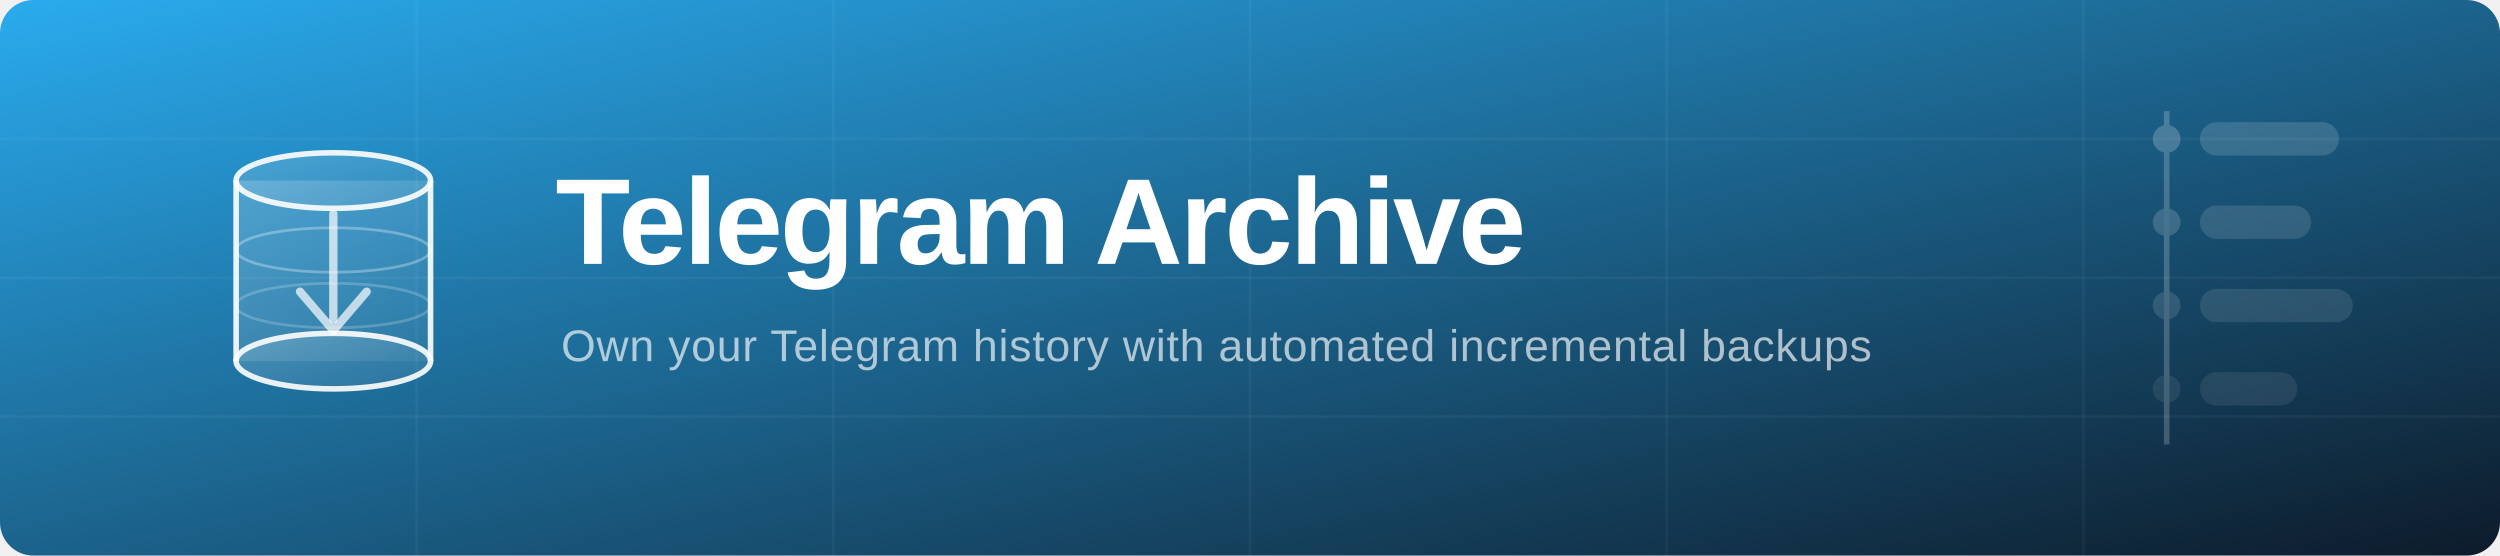
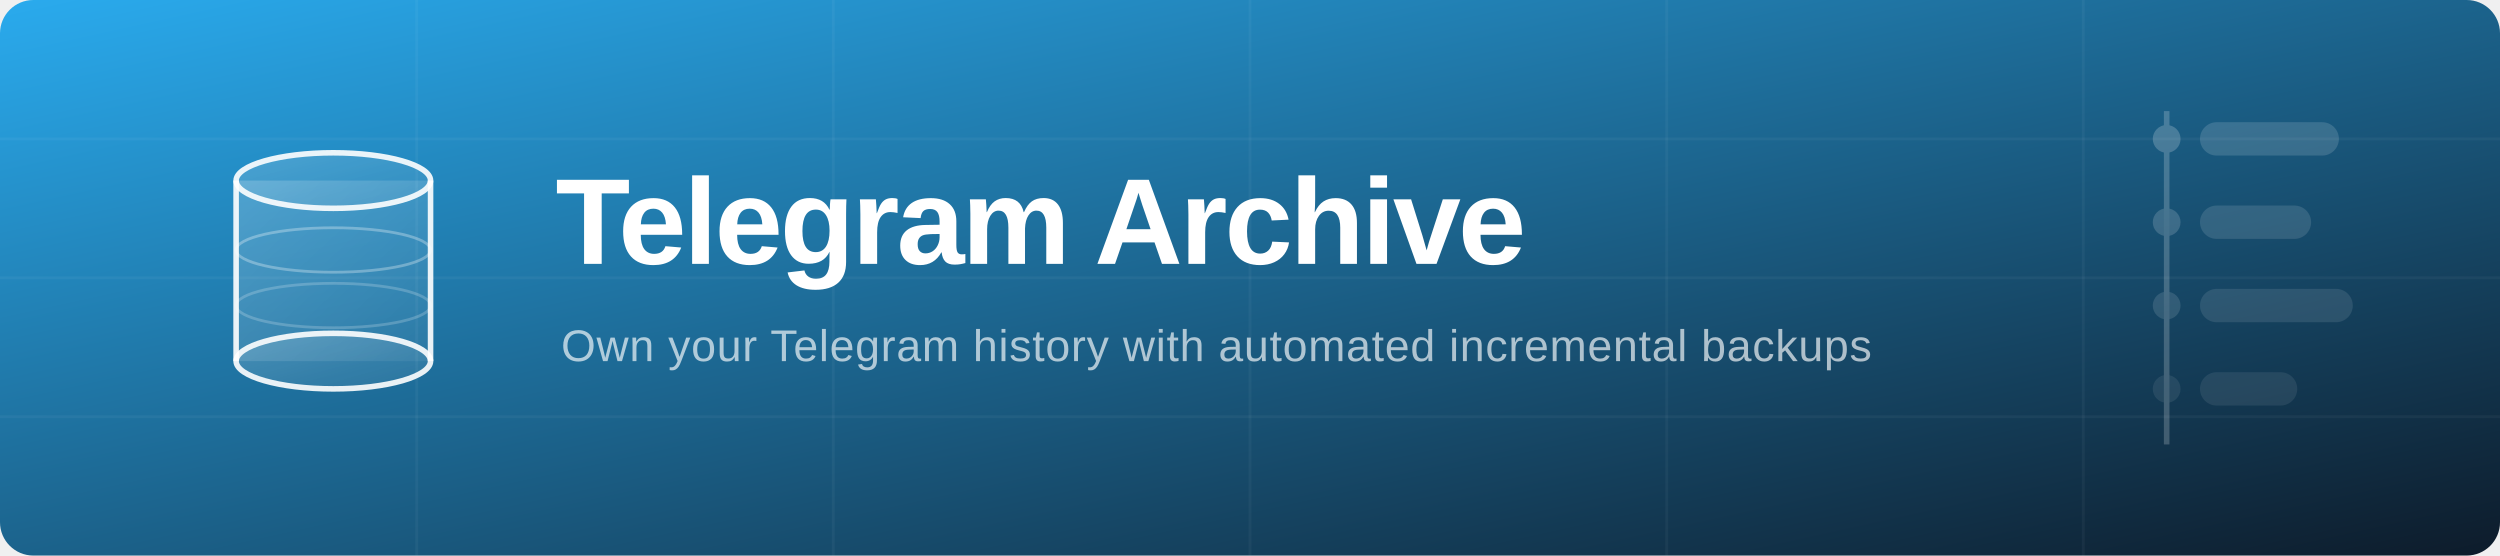
<svg xmlns="http://www.w3.org/2000/svg" viewBox="0 0 900 200" width="900" height="200">
  <defs>
    <linearGradient id="bg" x1="0%" y1="0%" x2="100%" y2="100%">
      <stop offset="0%" stop-color="#2AABEE" />
      <stop offset="100%" stop-color="#0D1B2A" />
    </linearGradient>
    <linearGradient id="glow" x1="0%" y1="0%" x2="100%" y2="100%">
      <stop offset="0%" stop-color="#ffffff" stop-opacity="0.2" />
      <stop offset="100%" stop-color="#ffffff" stop-opacity="0.05" />
    </linearGradient>
  </defs>
  <rect width="900" height="200" rx="12" fill="url(#bg)" />
  <g stroke="#ffffff" stroke-opacity="0.04" stroke-width="1">
    <line x1="0" y1="50" x2="900" y2="50" />
    <line x1="0" y1="100" x2="900" y2="100" />
    <line x1="0" y1="150" x2="900" y2="150" />
    <line x1="150" y1="0" x2="150" y2="200" />
    <line x1="300" y1="0" x2="300" y2="200" />
    <line x1="450" y1="0" x2="450" y2="200" />
    <line x1="600" y1="0" x2="600" y2="200" />
    <line x1="750" y1="0" x2="750" y2="200" />
  </g>
  <g transform="translate(80, 55)">
    <ellipse cx="40" cy="10" rx="35" ry="10" fill="url(#glow)" stroke="#ffffff" stroke-width="2" opacity="0.9" />
    <rect x="5" y="10" width="70" height="65" fill="url(#glow)" stroke="none" />
    <line x1="5" y1="10" x2="5" y2="75" stroke="#ffffff" stroke-width="2" opacity="0.9" />
    <line x1="75" y1="10" x2="75" y2="75" stroke="#ffffff" stroke-width="2" opacity="0.9" />
    <ellipse cx="40" cy="75" rx="35" ry="10" fill="url(#glow)" stroke="#ffffff" stroke-width="2" opacity="0.9" />
    <ellipse cx="40" cy="35" rx="35" ry="8" fill="none" stroke="#ffffff" stroke-width="1" opacity="0.3" />
    <ellipse cx="40" cy="55" rx="35" ry="8" fill="none" stroke="#ffffff" stroke-width="1" opacity="0.2" />
-     <line x1="40" y1="22" x2="40" y2="60" stroke="#ffffff" stroke-width="3" stroke-linecap="round" opacity="0.7" />
-     <polyline points="28,50 40,64 52,50" fill="none" stroke="#ffffff" stroke-width="3" stroke-linecap="round" stroke-linejoin="round" opacity="0.7" />
  </g>
  <text x="200" y="95" font-family="'Segoe UI', 'Helvetica Neue', Arial, sans-serif" font-size="44" font-weight="700" fill="#ffffff" letter-spacing="-1">
    Telegram Archive
  </text>
  <text x="202" y="130" font-family="'Segoe UI', 'Helvetica Neue', Arial, sans-serif" font-size="16" fill="#ffffff" opacity="0.65" letter-spacing="0.3">
    Own your Telegram history with automated incremental backups
  </text>
  <g transform="translate(770, 40)" opacity="0.2">
    <line x1="10" y1="0" x2="10" y2="120" stroke="#ffffff" stroke-width="2" />
    <circle cx="10" cy="10" r="5" fill="#ffffff" />
    <rect x="22" y="4" width="50" height="12" rx="6" fill="#ffffff" opacity="0.7" />
    <circle cx="10" cy="40" r="5" fill="#ffffff" opacity="0.8" />
    <rect x="22" y="34" width="40" height="12" rx="6" fill="#ffffff" opacity="0.6" />
    <circle cx="10" cy="70" r="5" fill="#ffffff" opacity="0.6" />
    <rect x="22" y="64" width="55" height="12" rx="6" fill="#ffffff" opacity="0.5" />
    <circle cx="10" cy="100" r="5" fill="#ffffff" opacity="0.4" />
    <rect x="22" y="94" width="35" height="12" rx="6" fill="#ffffff" opacity="0.4" />
  </g>
</svg>
